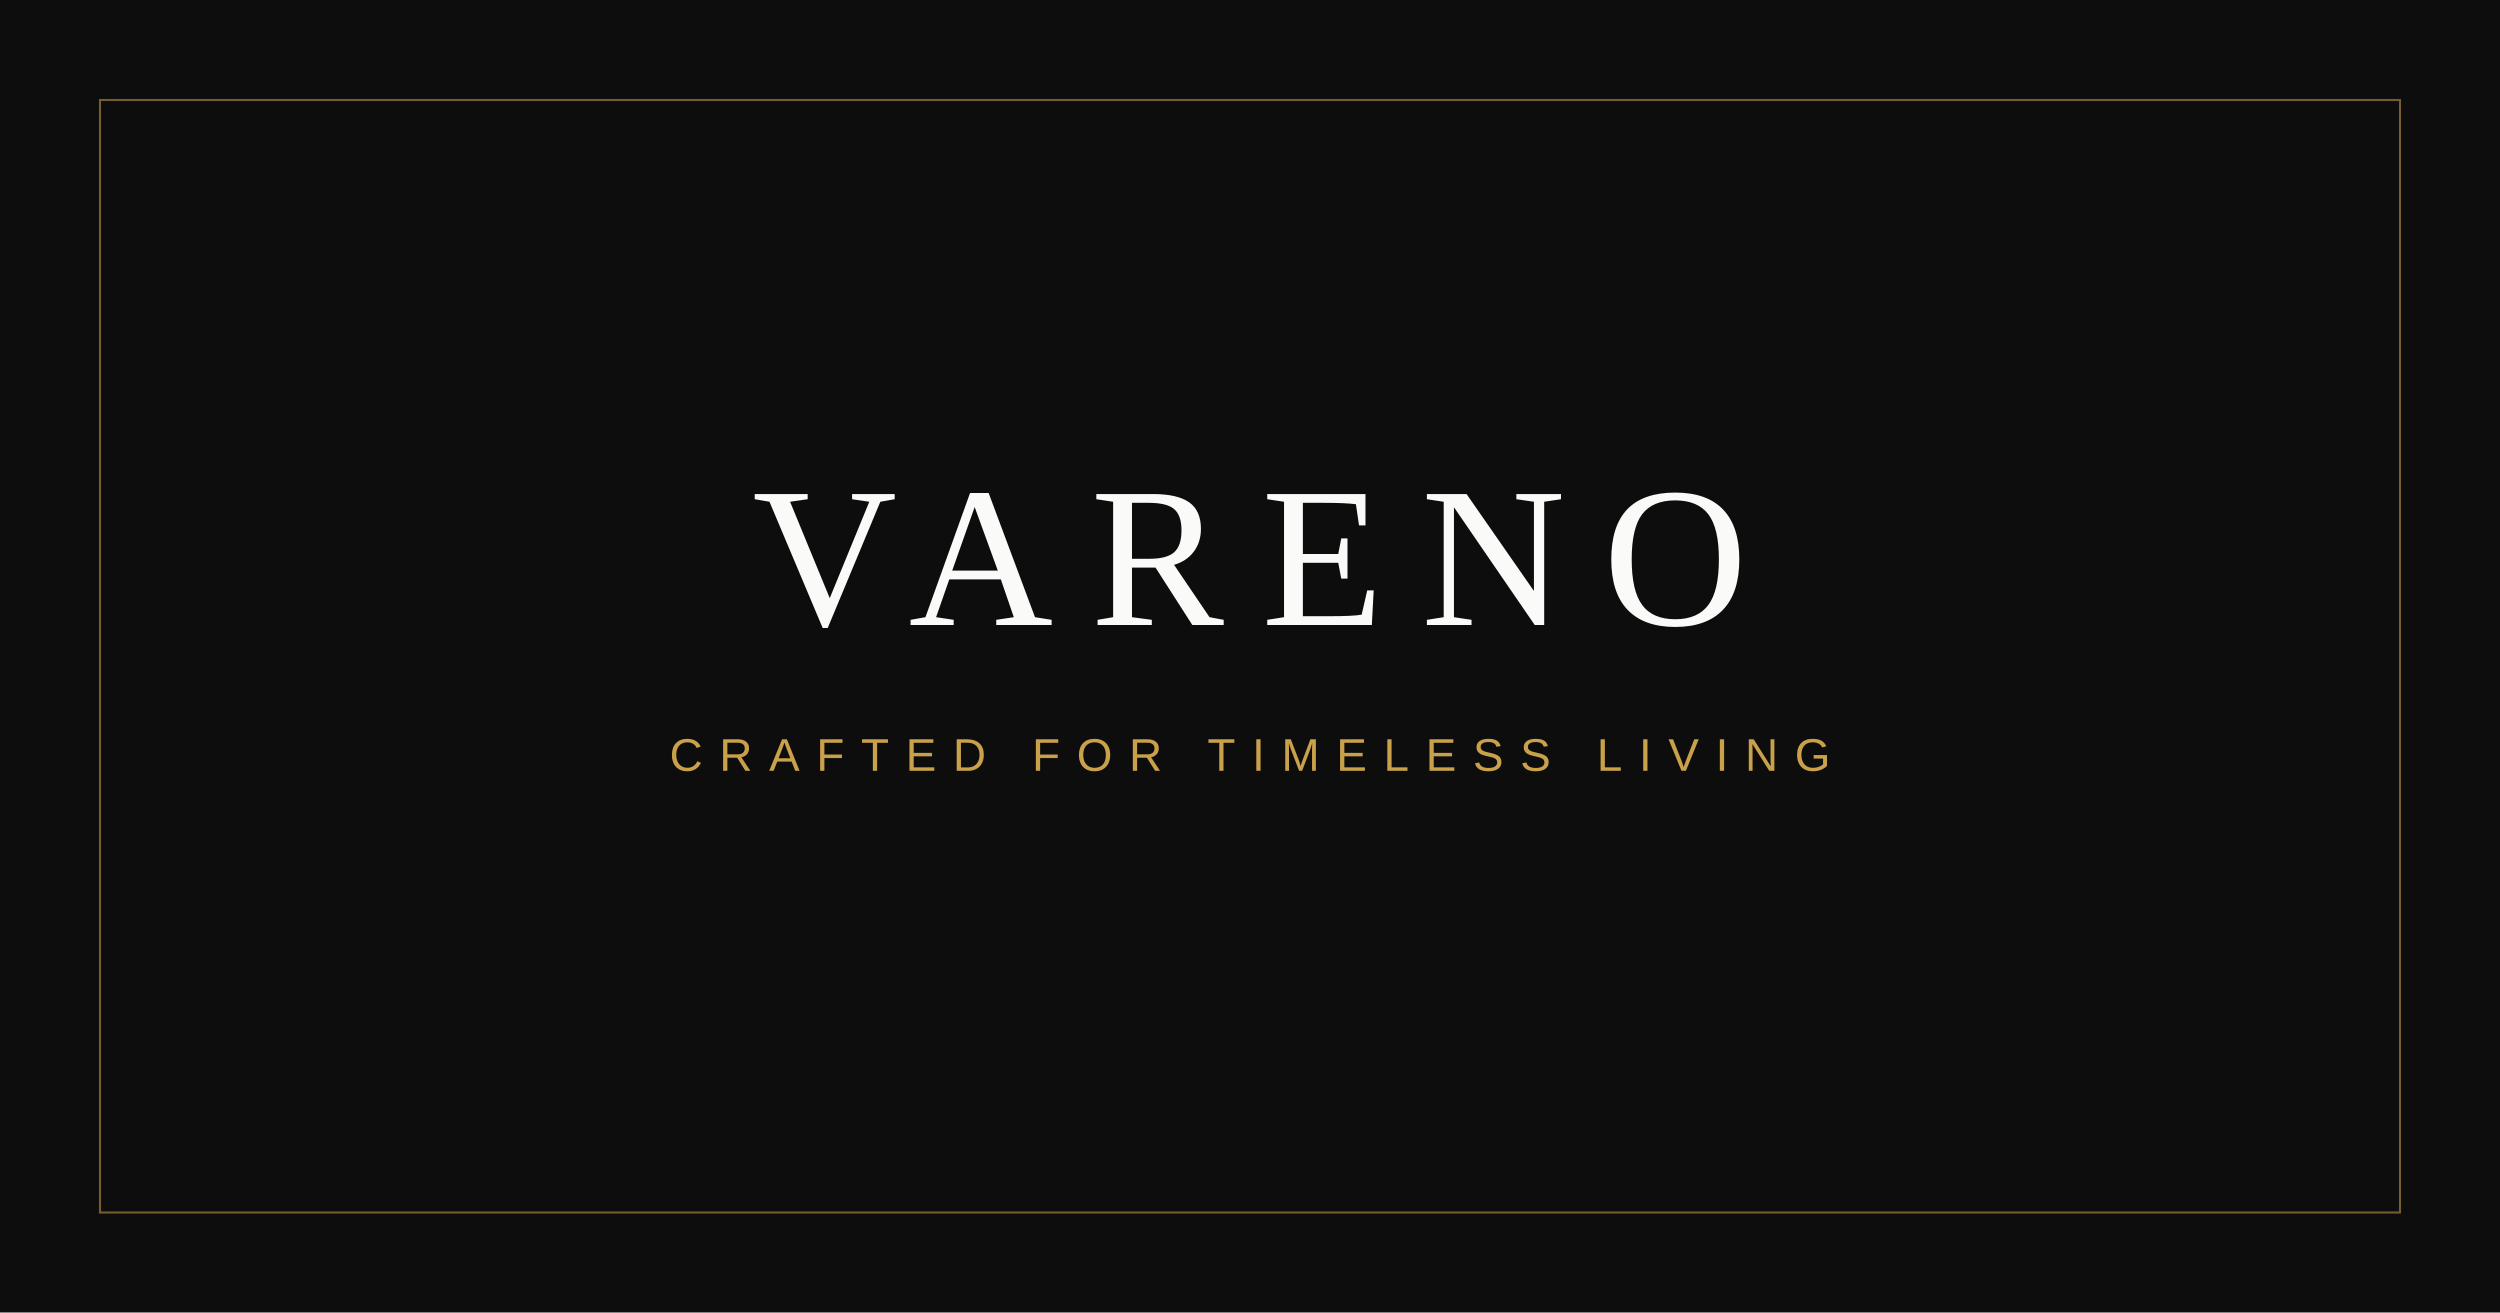
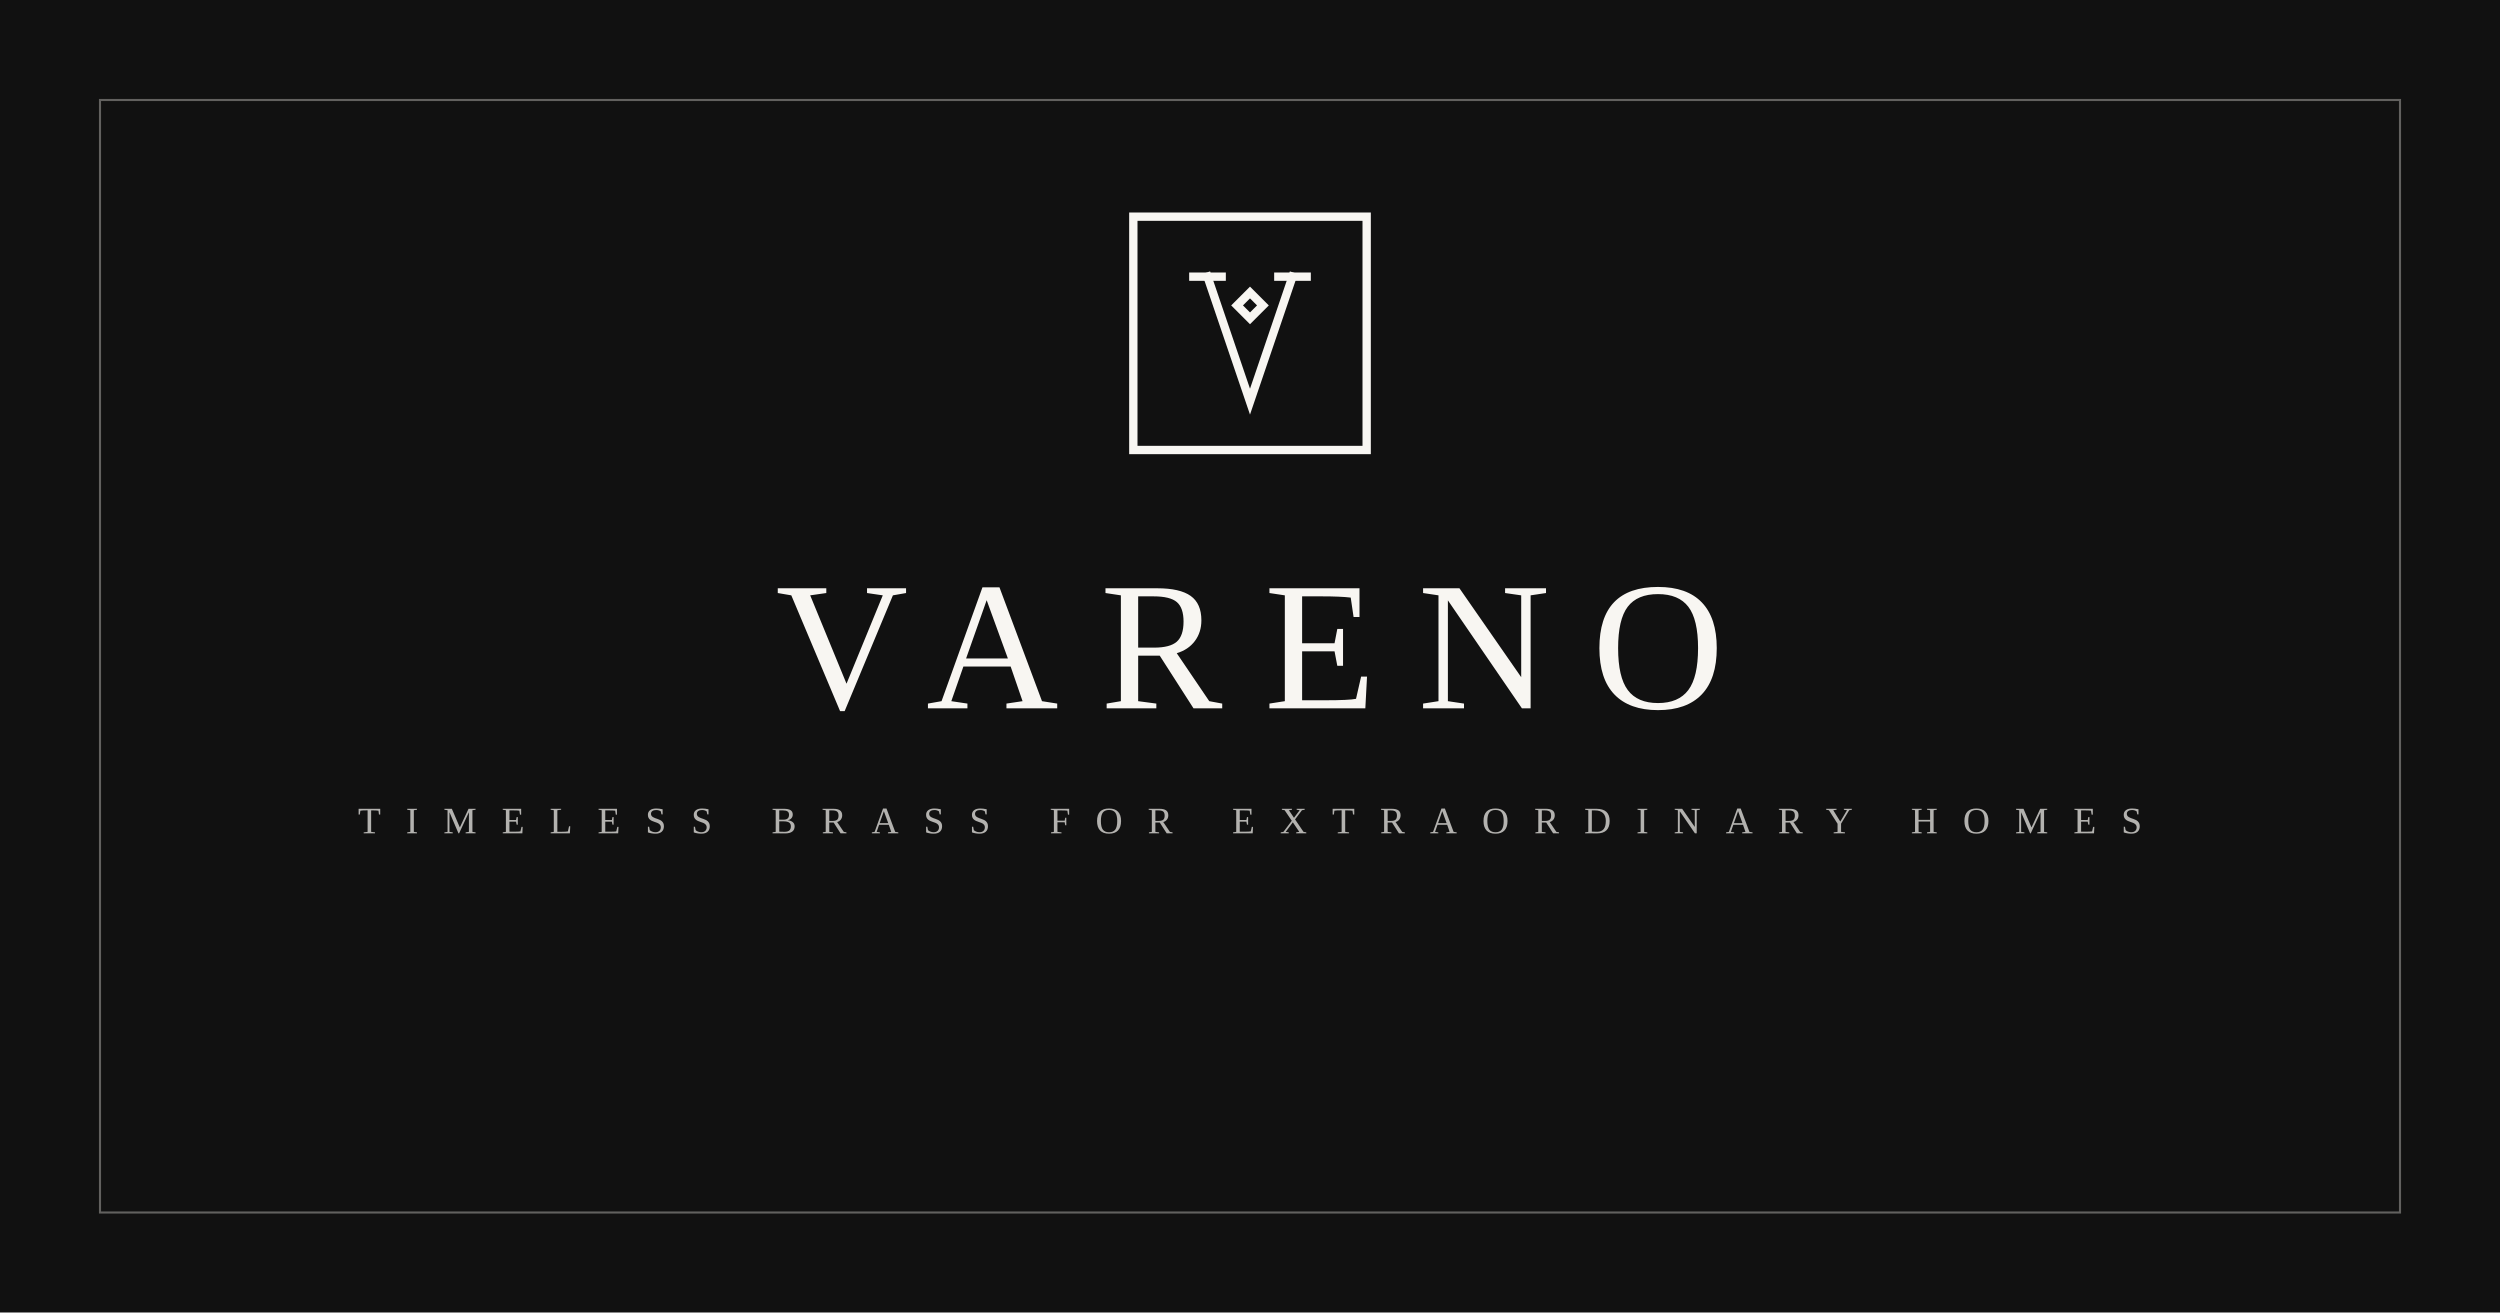
- <svg xmlns="http://www.w3.org/2000/svg" width="1200" height="630" viewBox="0 0 1200 630" role="img" aria-label="VARENO">
-   <rect width="1200" height="630" fill="#0D0D0D" />
-   <rect x="48" y="48" width="1104" height="534" fill="none" stroke="#C9A14A" stroke-width="1" opacity="0.55" />
-   <text x="600" y="300" text-anchor="middle" fill="#FAFAF8" font-family="Georgia, 'Times New Roman', serif" font-size="96" letter-spacing="18">VARENO</text>
-   <text x="600" y="370" text-anchor="middle" fill="#C9A14A" font-family="Arial, Helvetica, sans-serif" font-size="22" letter-spacing="8">CRAFTED FOR TIMELESS LIVING</text>
+ <svg xmlns="http://www.w3.org/2000/svg" width="1200" height="630" viewBox="0 0 1200 630" role="img" aria-label="VARENO" fill="none">
+   <rect width="1200" height="630" fill="#111111" />
+   <rect x="48" y="48" width="1104" height="534" stroke="#F8F6F2" stroke-width="1" opacity="0.35" />
+   <g transform="translate(536 96) scale(4)">
+     <rect x="2" y="2" width="28" height="28" stroke="#F8F6F2" stroke-width="1" />
+     <path d="M9.2 9.2h3.4M19.4 9.2h3.4" stroke="#F8F6F2" stroke-width="1" stroke-linecap="square" />
+     <path d="M10.9 9.2 16 24.2 21.1 9.2" stroke="#F8F6F2" stroke-width="1" stroke-linecap="square" stroke-linejoin="miter" />
+     <path d="M16 11.1 17.55 12.65 16 14.2 14.45 12.65Z" stroke="#F8F6F2" stroke-width="1" stroke-linejoin="miter" />
+   </g>
+   <text x="600" y="340" text-anchor="middle" fill="#F8F6F2" font-family="Georgia, 'Times New Roman', serif" font-size="88" letter-spacing="20">VARENO</text>
+   <text x="600" y="400" text-anchor="middle" fill="#F8F6F2" font-family="Georgia, 'Times New Roman', serif" font-size="18" letter-spacing="12" opacity="0.7">TIMELESS BRASS FOR EXTRAORDINARY HOMES</text>
</svg>
